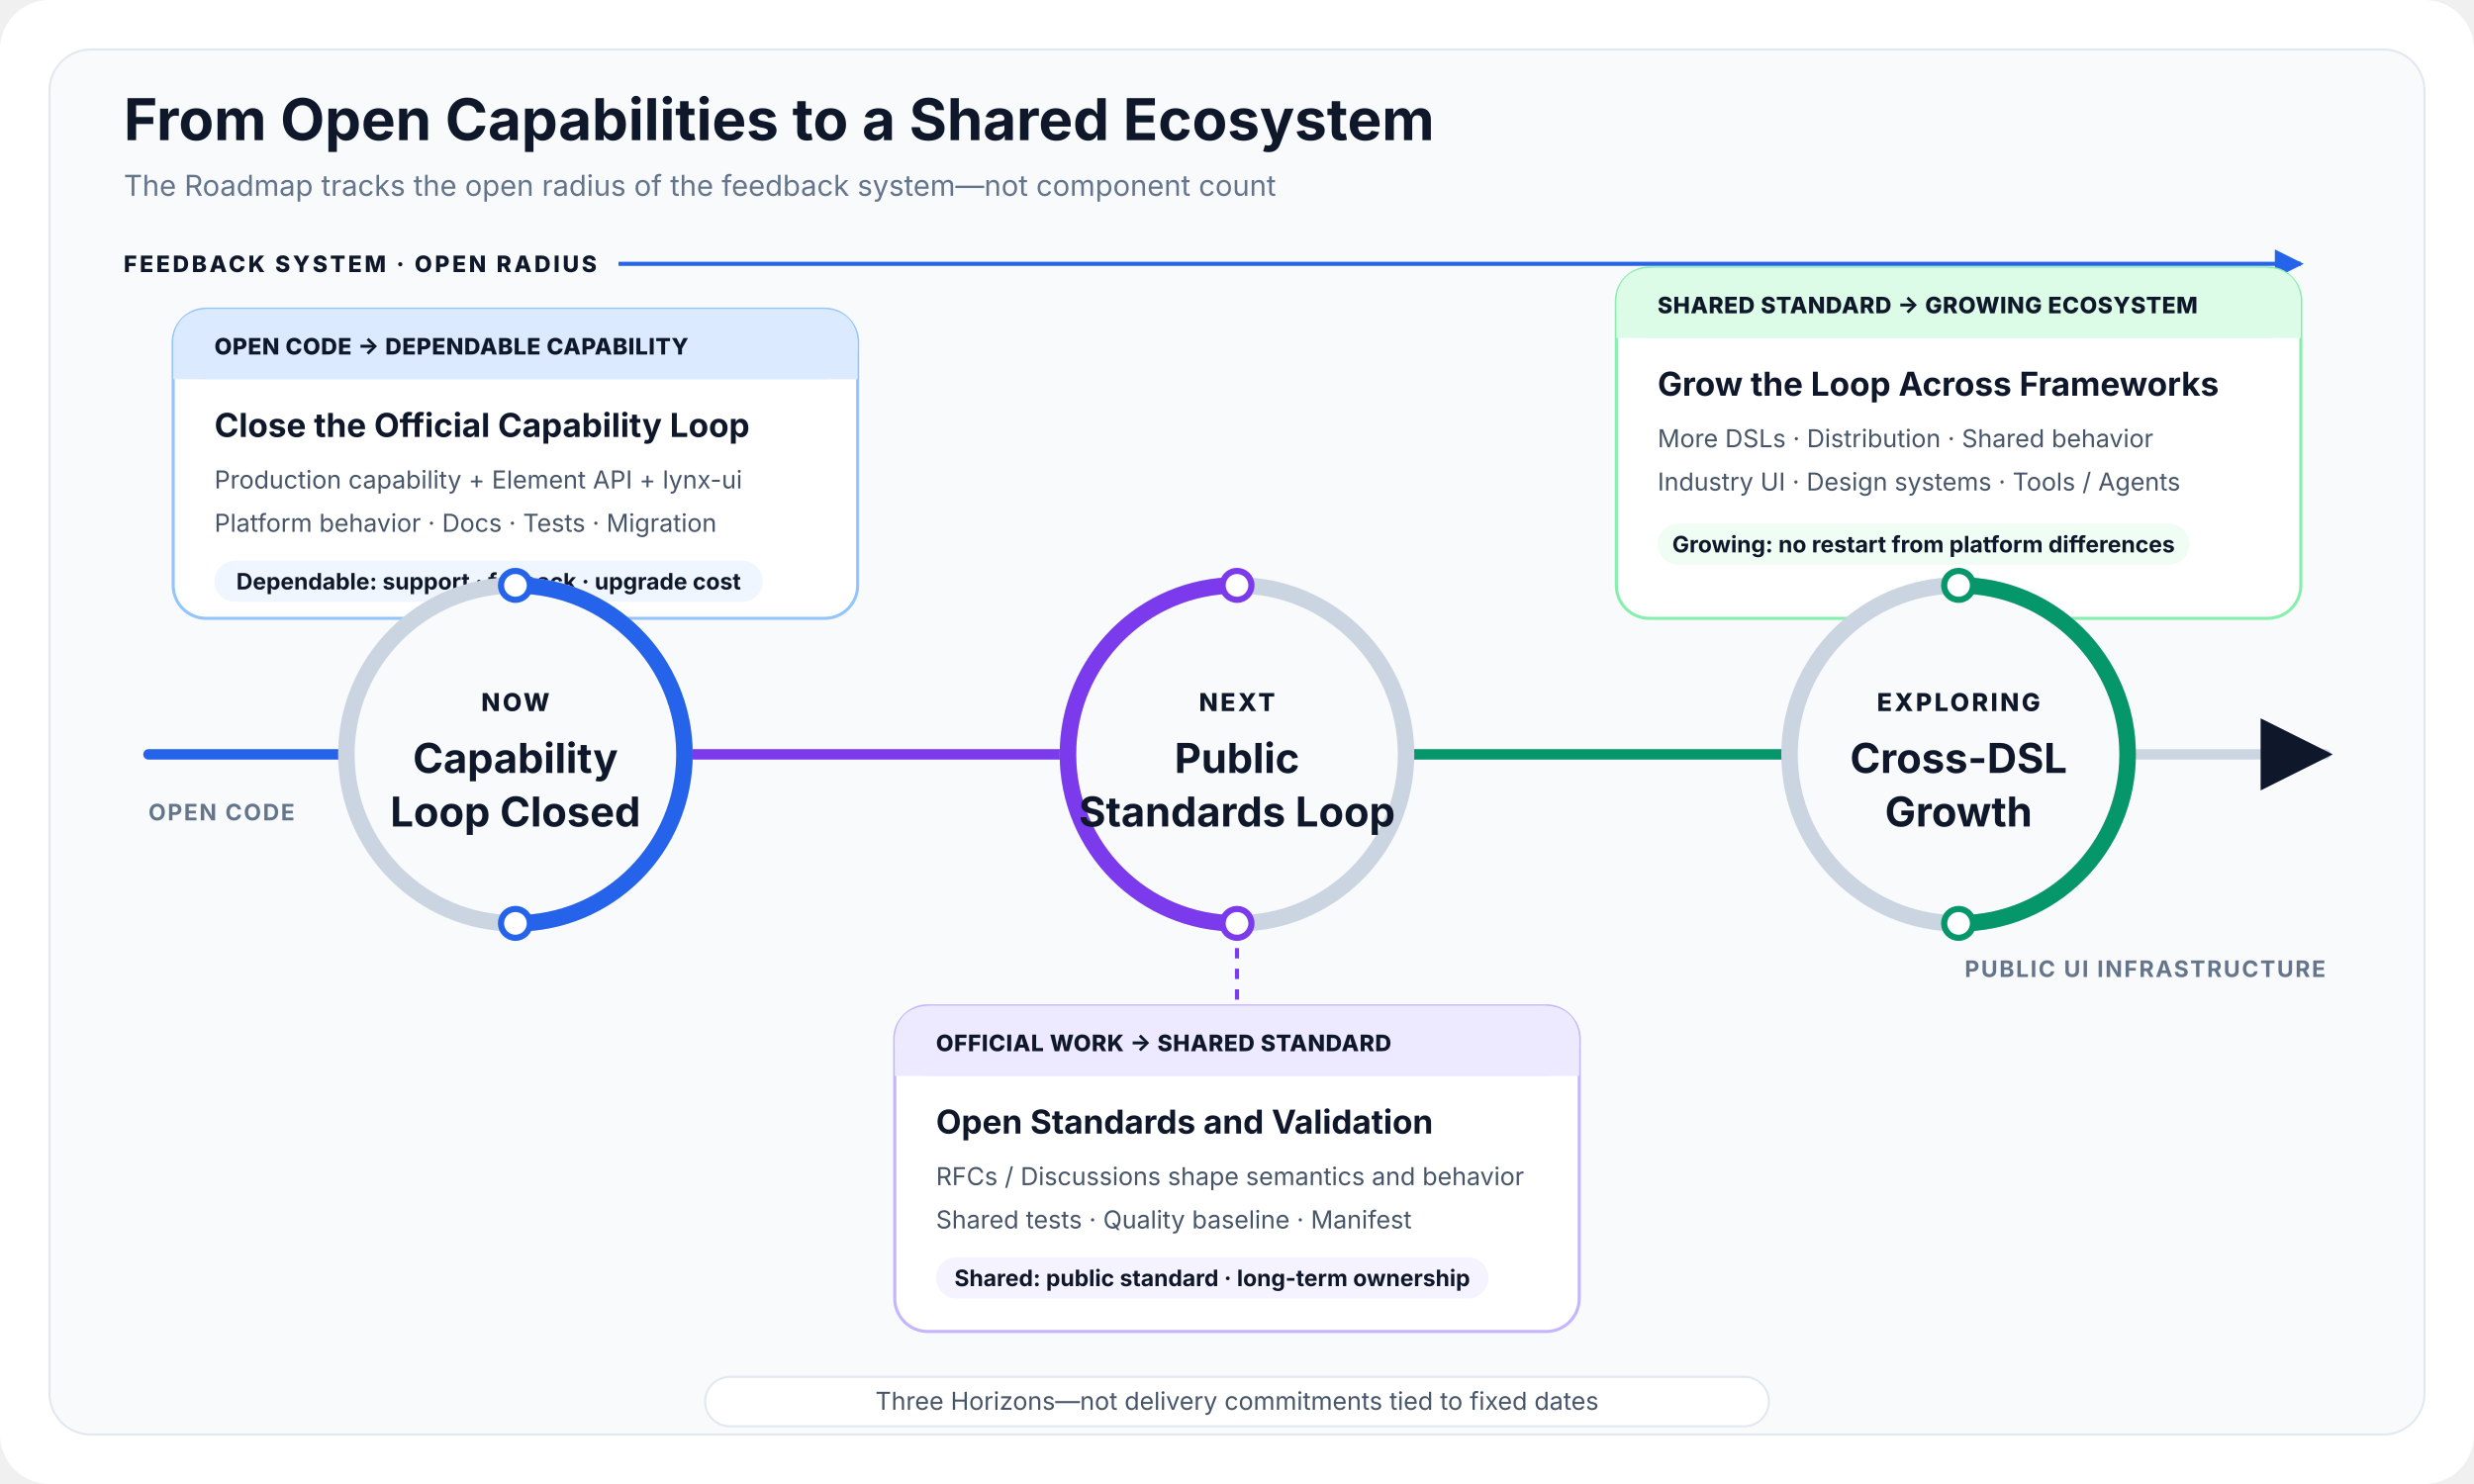
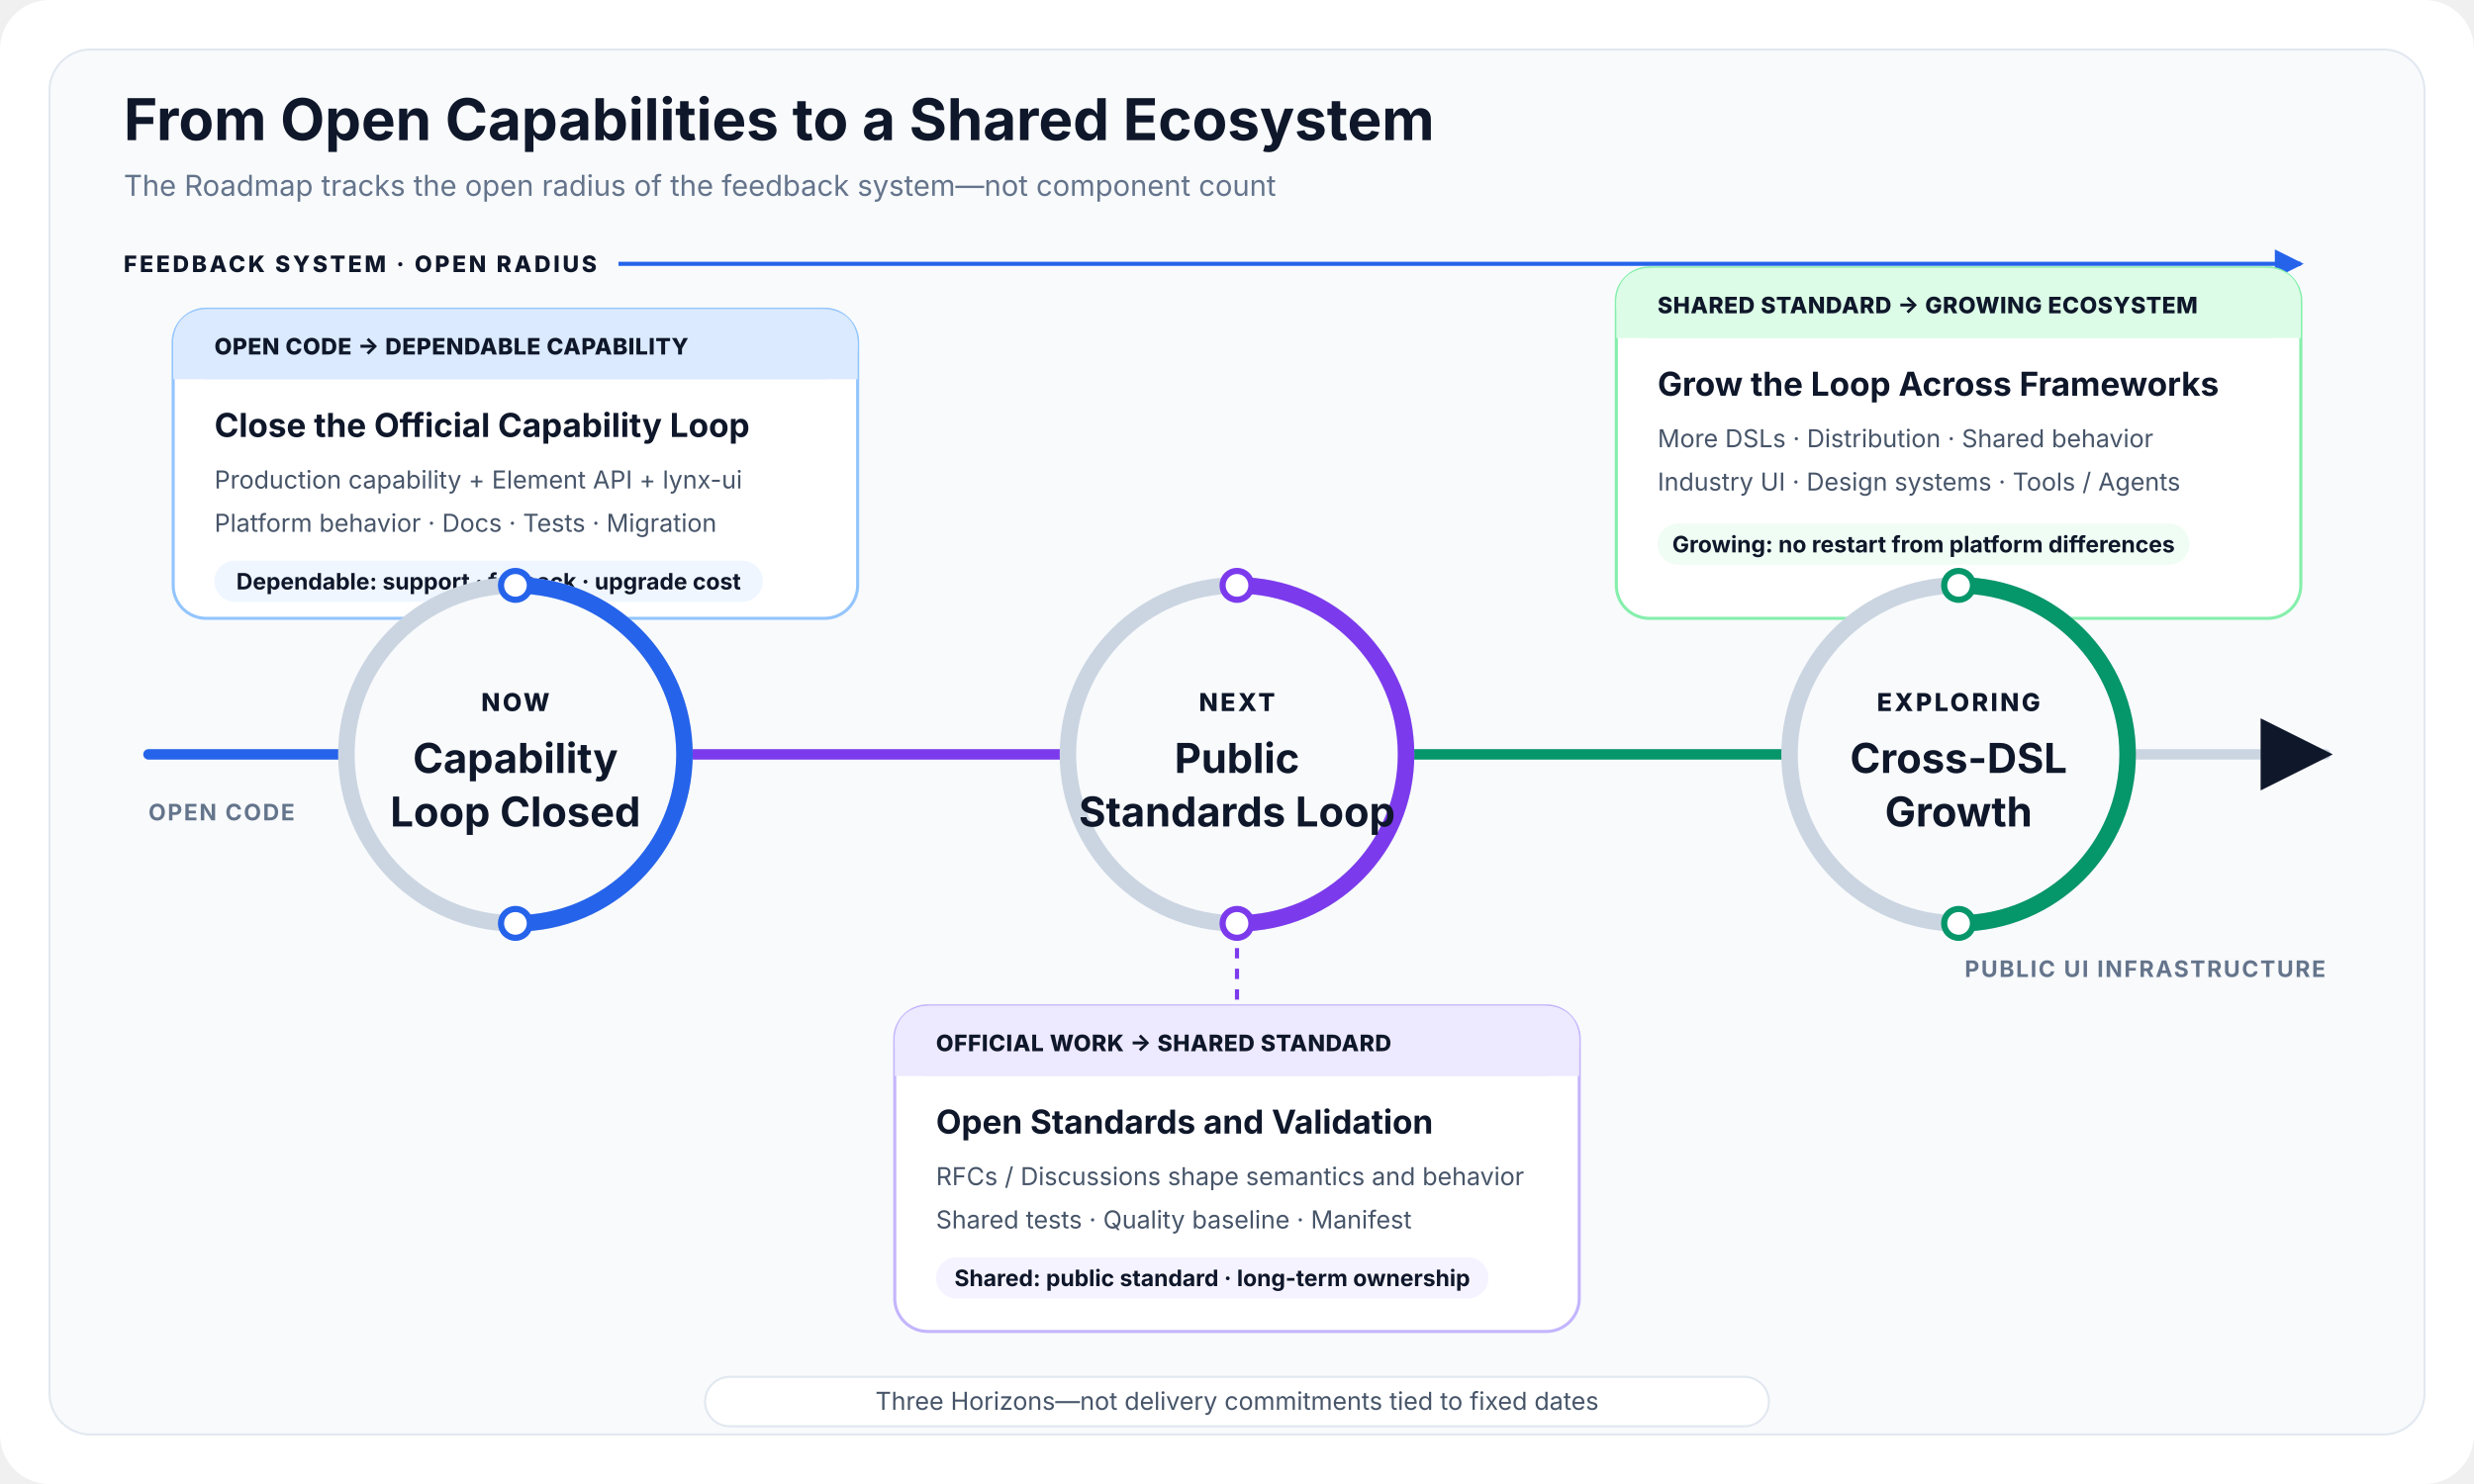
<svg xmlns="http://www.w3.org/2000/svg" width="1200" height="720" viewBox="0 0 1200 720" role="img" aria-labelledby="title desc">
  <defs>
    <marker id="arrow-end" viewBox="0 0 10 10" refX="9" refY="5" markerWidth="10" markerHeight="7" orient="auto">
      <path d="M 0 0 L 10 5 L 0 10 z" fill="#0f172a" />
    </marker>
    <marker id="arrow-blue" viewBox="0 0 10 10" refX="9" refY="5" markerWidth="10" markerHeight="7" orient="auto">
      <path d="M 0 0 L 10 5 L 0 10 z" fill="#2563eb" />
    </marker>
    <style>
      text { font-family: Inter, "SF Pro Text", "Segoe UI", ui-sans-serif, sans-serif; fill: #0f172a; }
      .title { font-size: 28px; font-weight: 750; }
      .subtitle { font-size: 14px; fill: #64748b; }
      .eyebrow { font-size: 11px; font-weight: 800; letter-spacing: 1.3px; }
      .stage-name { font-size: 12px; font-weight: 800; letter-spacing: 1.2px; }
      .stage-title { font-size: 20px; font-weight: 750; }
      .card-flow { font-size: 11px; font-weight: 800; letter-spacing: 0.25px; }
      .card-title { font-size: 16px; font-weight: 750; }
      .card-copy { font-size: 12px; fill: #475569; }
      .chip { font-size: 11px; font-weight: 700; }
      .axis-label { font-size: 11px; font-weight: 700; fill: #64748b; letter-spacing: 0.8px; }
      .note { font-size: 12px; fill: #475569; }
    </style>
  </defs>
  <rect width="1200" height="720" rx="24" fill="#ffffff" />
  <rect x="24" y="24" width="1152" height="672" rx="20" fill="#f8fafc" stroke="#e2e8f0" />
  <text x="60" y="68" class="title">From Open Capabilities to a Shared Ecosystem</text>
  <text x="60" y="95" class="subtitle">The Roadmap tracks the open radius of the feedback system—not component count</text>
  <text x="60" y="132" class="eyebrow" fill="#2563eb">FEEDBACK SYSTEM · OPEN RADIUS</text>
  <path d="M 300 128 H 1116" fill="none" stroke="#2563eb" stroke-width="2" marker-end="url(#arrow-blue)" />
  <path d="M 72 366 H 1128" fill="none" stroke="#cbd5e1" stroke-width="5" stroke-linecap="round" marker-end="url(#arrow-end)" />
  <path d="M 72 366 H 250" fill="none" stroke="#2563eb" stroke-width="5" stroke-linecap="round" />
  <path d="M 326 366 H 600" fill="none" stroke="#7c3aed" stroke-width="5" stroke-linecap="round" />
  <path d="M 676 366 H 950" fill="none" stroke="#059669" stroke-width="5" stroke-linecap="round" />
  <path d="M 250 214 V 282" fill="none" stroke="#2563eb" stroke-width="2" stroke-dasharray="5 5" />
  <path d="M 600 450 V 504" fill="none" stroke="#7c3aed" stroke-width="2" stroke-dasharray="5 5" />
  <path d="M 950 234 V 282" fill="none" stroke="#059669" stroke-width="2" stroke-dasharray="5 5" />
  <rect x="84" y="150" width="332" height="150" rx="16" fill="#ffffff" stroke="#93c5fd" stroke-width="1.5" />
  <rect x="84" y="150" width="332" height="34" rx="16" fill="#dbeafe" />
  <path d="M 84 168 Q 84 150 102 150 H 398 Q 416 150 416 168 V 184 H 84 Z" fill="#dbeafe" />
  <text x="104" y="172" class="card-flow" fill="#1d4ed8">OPEN CODE → DEPENDABLE CAPABILITY</text>
  <text x="104" y="212" class="card-title">Close the Official Capability Loop</text>
  <text x="104" y="237" class="card-copy">Production capability + Element API + lynx-ui</text>
  <text x="104" y="258" class="card-copy">Platform behavior · Docs · Tests · Migration</text>
  <rect x="104" y="272" width="266" height="20" rx="10" fill="#eff6ff" />
  <text x="237" y="286" text-anchor="middle" class="chip" fill="#1d4ed8">Dependable: support · fallback · upgrade cost</text>
  <rect x="434" y="488" width="332" height="158" rx="16" fill="#ffffff" stroke="#c4b5fd" stroke-width="1.5" />
  <rect x="434" y="488" width="332" height="34" rx="16" fill="#ede9fe" />
  <path d="M 434 506 Q 434 488 452 488 H 748 Q 766 488 766 506 V 522 H 434 Z" fill="#ede9fe" />
  <text x="454" y="510" class="card-flow" fill="#6d28d9">OFFICIAL WORK → SHARED STANDARD</text>
  <text x="454" y="550" class="card-title">Open Standards and Validation</text>
  <text x="454" y="575" class="card-copy">RFCs / Discussions shape semantics and behavior</text>
  <text x="454" y="596" class="card-copy">Shared tests · Quality baseline · Manifest</text>
  <rect x="454" y="610" width="268" height="20" rx="10" fill="#f5f3ff" />
  <text x="588" y="624" text-anchor="middle" class="chip" fill="#6d28d9">Shared: public standard · long-term ownership</text>
  <rect x="784" y="130" width="332" height="170" rx="16" fill="#ffffff" stroke="#86efac" stroke-width="1.5" />
  <rect x="784" y="130" width="332" height="34" rx="16" fill="#dcfce7" />
  <path d="M 784 148 Q 784 130 802 130 H 1098 Q 1116 130 1116 148 V 164 H 784 Z" fill="#dcfce7" />
  <text x="804" y="152" class="card-flow" fill="#047857">SHARED STANDARD → GROWING ECOSYSTEM</text>
  <text x="804" y="192" class="card-title">Grow the Loop Across Frameworks</text>
  <text x="804" y="217" class="card-copy">More DSLs · Distribution · Shared behavior</text>
  <text x="804" y="238" class="card-copy">Industry UI · Design systems · Tools / Agents</text>
  <rect x="804" y="254" width="258" height="20" rx="10" fill="#f0fdf4" />
  <text x="933" y="268" text-anchor="middle" class="chip" fill="#047857">Growing: no restart from platform differences</text>
  <circle cx="250" cy="366" r="82" fill="#f8fafc" stroke="#cbd5e1" stroke-width="8" />
  <circle cx="250" cy="366" r="82" fill="none" stroke="#2563eb" stroke-width="8" stroke-linecap="round" stroke-dasharray="258 258" transform="rotate(-90 250 366)" />
  <circle cx="250" cy="284" r="7" fill="#ffffff" stroke="#2563eb" stroke-width="3" />
  <circle cx="250" cy="448" r="7" fill="#ffffff" stroke="#2563eb" stroke-width="3" />
  <text x="250" y="345" text-anchor="middle" class="stage-name" fill="#2563eb">NOW</text>
  <text x="250" y="375" text-anchor="middle" class="stage-title">Capability</text>
  <text x="250" y="401" text-anchor="middle" class="stage-title">Loop Closed</text>
  <circle cx="600" cy="366" r="82" fill="#f8fafc" stroke="#cbd5e1" stroke-width="8" />
-   <circle cx="600" cy="366" r="82" fill="none" stroke="#7c3aed" stroke-width="8" stroke-linecap="round" stroke-dasharray="258 258" transform="rotate(90 600 366)" />
+   <circle cx="600" cy="366" r="82" fill="none" stroke="#7c3aed" stroke-width="8" stroke-linecap="round" stroke-dasharray="258 258" transform="rotate(-90 600 366)" />
  <circle cx="600" cy="284" r="7" fill="#ffffff" stroke="#7c3aed" stroke-width="3" />
  <circle cx="600" cy="448" r="7" fill="#ffffff" stroke="#7c3aed" stroke-width="3" />
  <text x="600" y="345" text-anchor="middle" class="stage-name" fill="#7c3aed">NEXT</text>
  <text x="600" y="375" text-anchor="middle" class="stage-title">Public</text>
  <text x="600" y="401" text-anchor="middle" class="stage-title">Standards Loop</text>
  <circle cx="950" cy="366" r="82" fill="#f8fafc" stroke="#cbd5e1" stroke-width="8" />
  <circle cx="950" cy="366" r="82" fill="none" stroke="#059669" stroke-width="8" stroke-linecap="round" stroke-dasharray="258 258" transform="rotate(-90 950 366)" />
  <circle cx="950" cy="284" r="7" fill="#ffffff" stroke="#059669" stroke-width="3" />
  <circle cx="950" cy="448" r="7" fill="#ffffff" stroke="#059669" stroke-width="3" />
  <text x="950" y="345" text-anchor="middle" class="stage-name" fill="#059669">EXPLORING</text>
  <text x="950" y="375" text-anchor="middle" class="stage-title">Cross-DSL</text>
  <text x="950" y="401" text-anchor="middle" class="stage-title">Growth</text>
  <text x="72" y="398" class="axis-label">OPEN CODE</text>
  <text x="1128" y="474" text-anchor="end" class="axis-label">PUBLIC UI INFRASTRUCTURE</text>
  <rect x="342" y="668" width="516" height="24" rx="12" fill="#ffffff" stroke="#e2e8f0" />
  <text x="600" y="684" text-anchor="middle" class="note">Three Horizons—not delivery commitments tied to fixed dates</text>
</svg>
